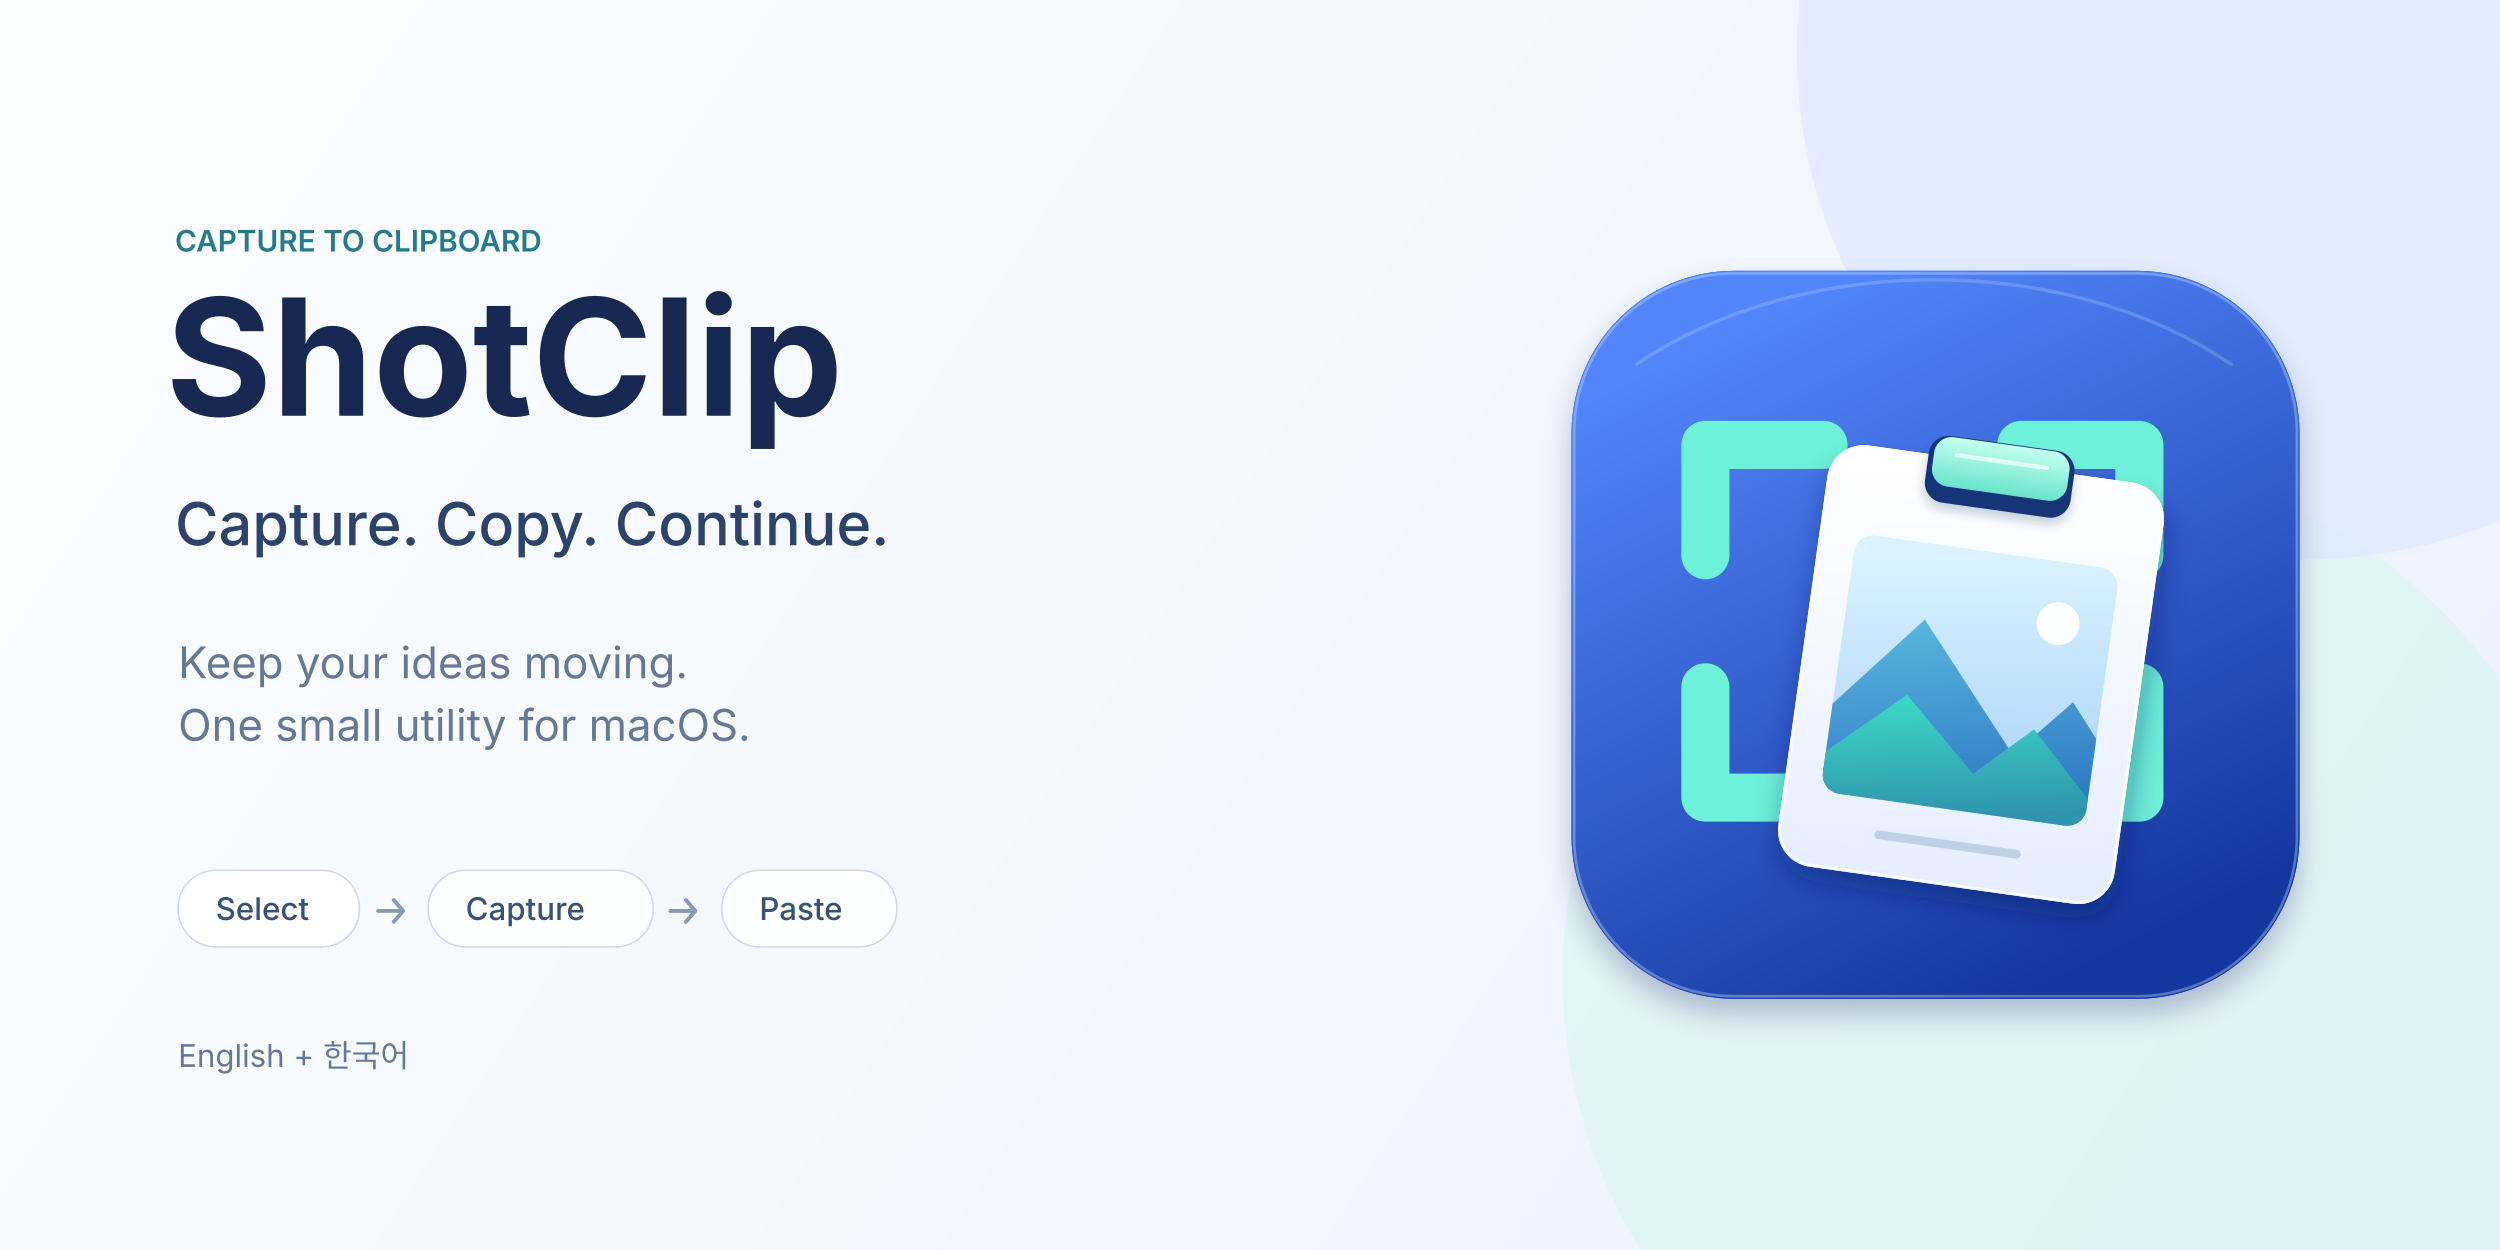
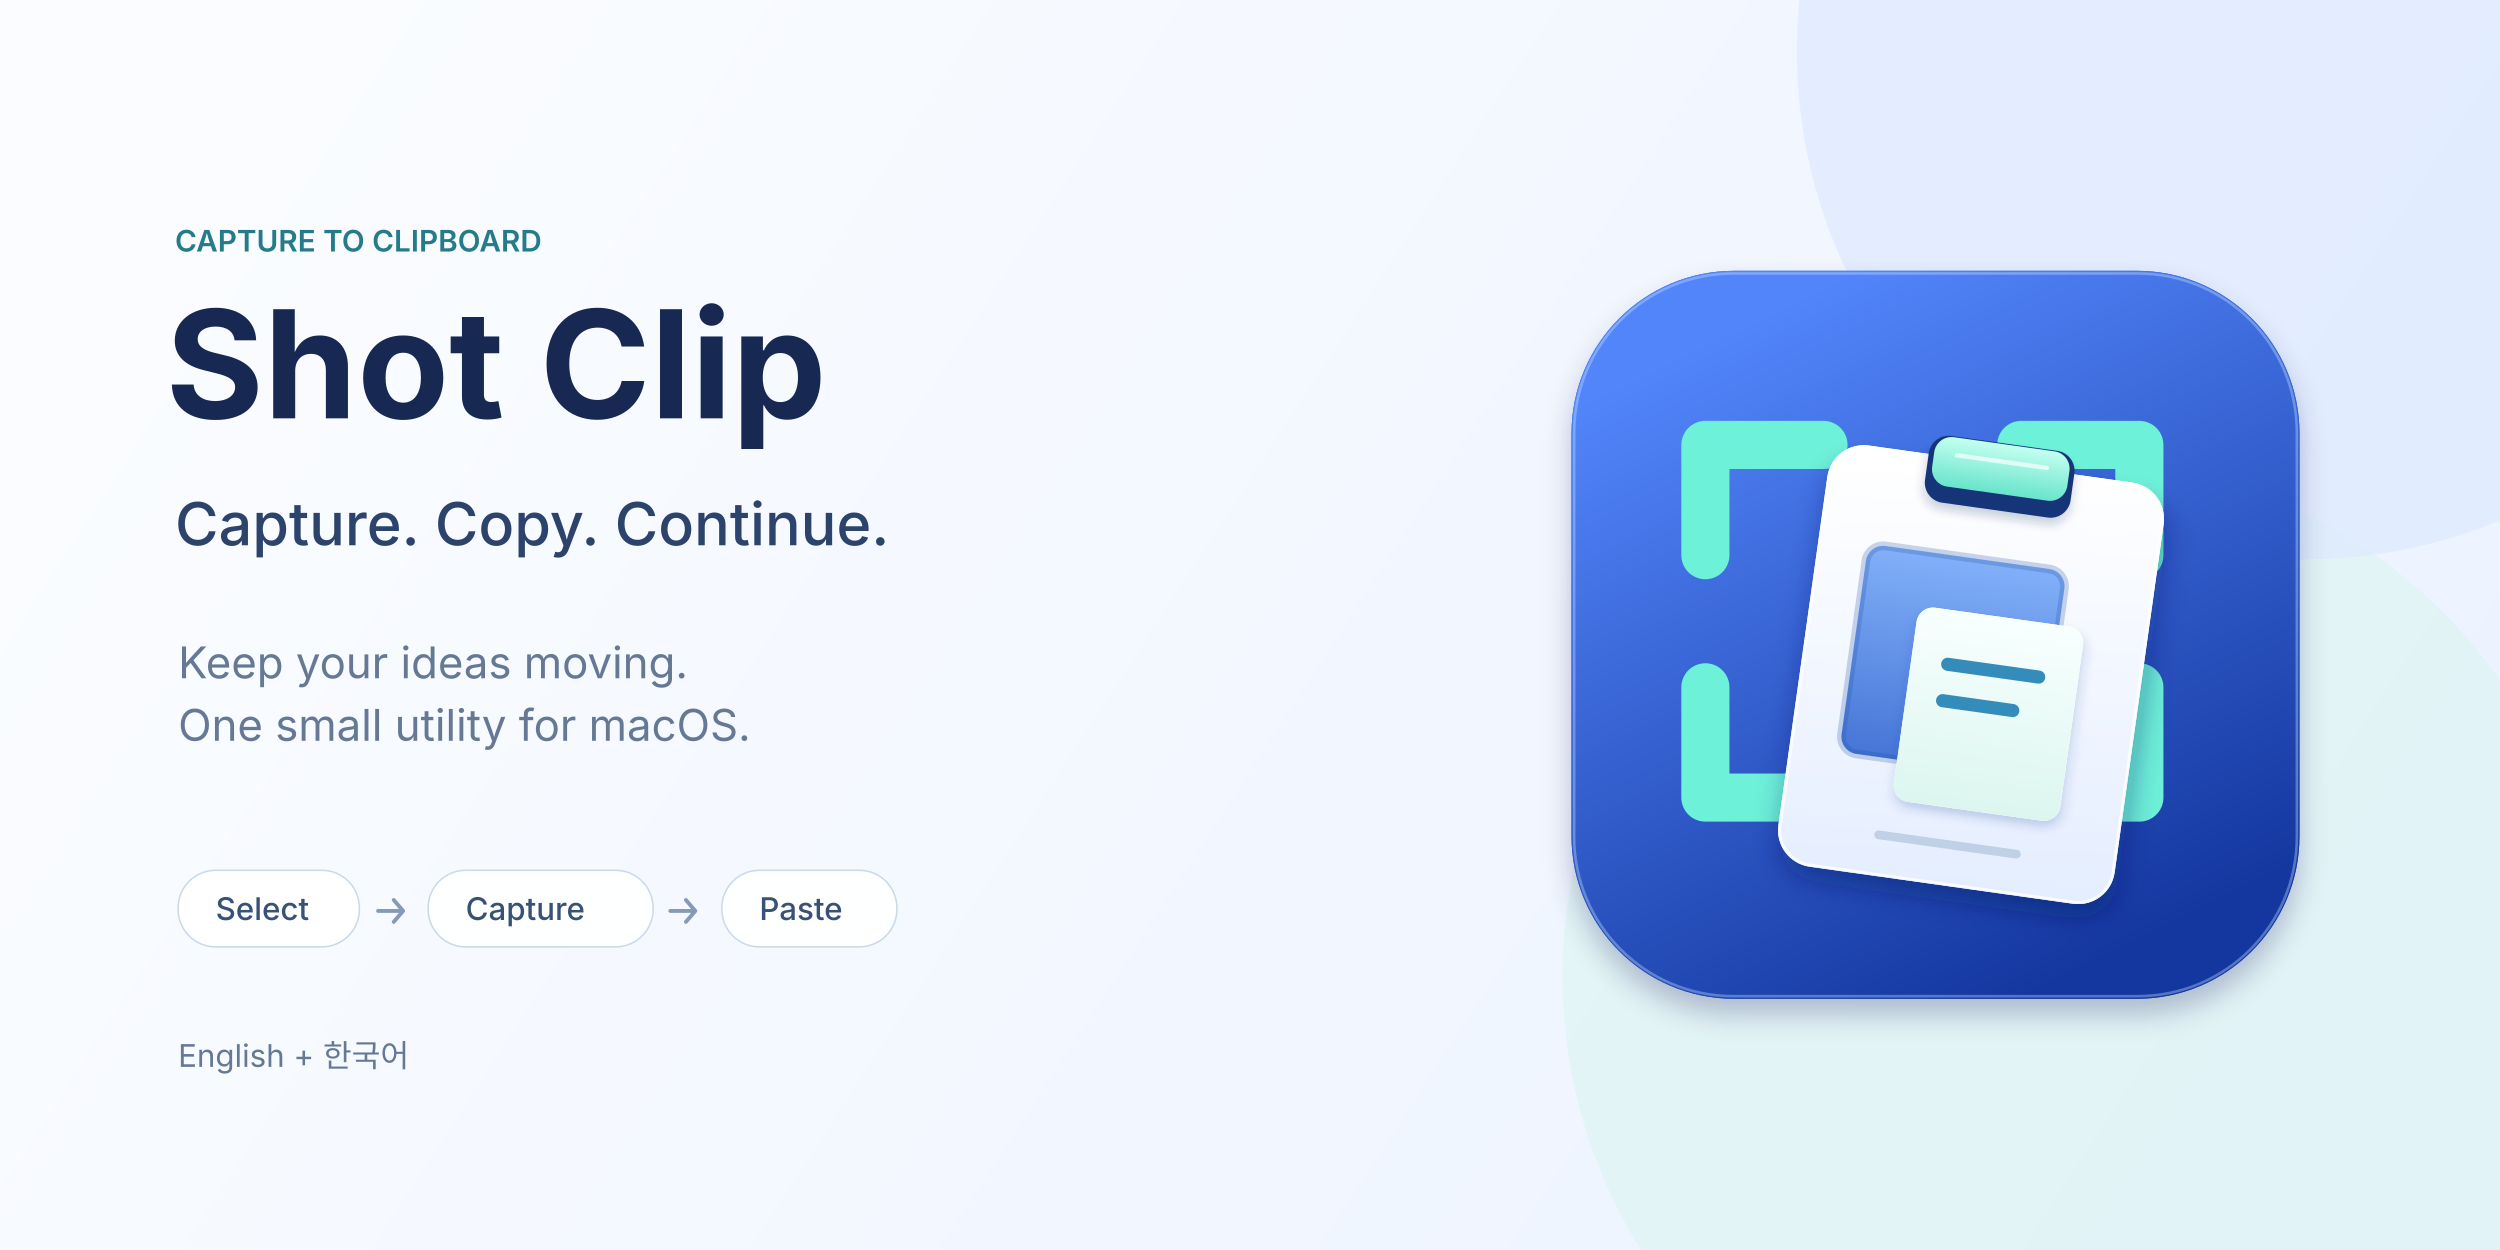
<svg xmlns="http://www.w3.org/2000/svg" width="1600" height="800" viewBox="0 0 1600 800" role="img" aria-labelledby="title description">
  <defs>
    <linearGradient id="gradient1" x1="2.447%" y1="65.451%" x2="97.553%" y2="34.549%">
      <stop stop-color="#FAFCFF" />
      <stop offset="1" stop-color="#ECF3FF" />
    </linearGradient>
    <filter id="shadow2" x="-40%" y="-40%" width="180%" height="180%">
      <feDropShadow dx="0.000" dy="-18.000" stdDeviation="16.000" flood-color="#101A4D" flood-opacity="0.240" />
    </filter>
    <linearGradient id="gradient3" x1="28.081%" y1="94.940%" x2="71.919%" y2="5.060%">
      <stop stop-color="#5285FA" />
      <stop offset="1" stop-color="#14379F" />
    </linearGradient>
    <filter id="shadow4" x="-40%" y="-40%" width="180%" height="180%">
      <feDropShadow dx="5.000" dy="-17.000" stdDeviation="15.000" flood-color="#071D60" flood-opacity="0.380" />
    </filter>
    <linearGradient id="gradient5" x1="45.642%" y1="99.810%" x2="54.358%" y2="0.190%">
      <stop stop-color="#FFFFFF" />
      <stop offset="1" stop-color="#E5EEFF" />
    </linearGradient>
-     <linearGradient id="gradient6" x1="43.041%" y1="99.513%" x2="56.959%" y2="0.487%">
-       <stop stop-color="#DAF3FF" />
-       <stop offset="1" stop-color="#A8D2F9" />
+     <linearGradient id="gradient6" x1="50.000%" y1="100.000%" x2="50.000%" y2="0.000%">
+       <stop stop-color="#82B0F8" />
+       <stop offset="1" stop-color="#4575D7" />
    </linearGradient>
-     <linearGradient id="gradient7" x1="32.899%" y1="96.985%" x2="67.101%" y2="3.015%">
-       <stop stop-color="#57B3DC" />
-       <stop offset="1" stop-color="#2C78C4" />
-     </linearGradient>
-     <linearGradient id="gradient8" x1="28.869%" y1="95.315%" x2="71.131%" y2="4.685%">
-       <stop stop-color="#3DD6C4" />
-       <stop offset="1" stop-color="#2F95AE" />
+     <filter id="shadow7" x="-40%" y="-40%" width="180%" height="180%">
+       <feDropShadow dx="2.000" dy="-7.000" stdDeviation="6.500" flood-color="#183E91" flood-opacity="0.200" />
+     </filter>
+     <linearGradient id="gradient8" x1="50.000%" y1="100.000%" x2="50.000%" y2="0.000%">
+       <stop stop-color="#F8FFFF" />
+       <stop offset="1" stop-color="#DCF6EF" />
    </linearGradient>
    <filter id="shadow9" x="-40%" y="-40%" width="180%" height="180%">
      <feDropShadow dx="0.000" dy="-8.000" stdDeviation="6.000" flood-color="#10245B" flood-opacity="0.200" />
    </filter>
    <linearGradient id="gradient10" x1="50.000%" y1="100.000%" x2="50.000%" y2="0.000%">
      <stop stop-color="#C4FFF0" />
      <stop offset="1" stop-color="#68E4CB" />
    </linearGradient>
  </defs>
  <g transform="translate(0 800) scale(1 -1)">
    <path d="M 0.000 0.000 L 1600.000 0.000 L 1600.000 800.000 L 0.000 800.000 Z M 0.000 0.000" fill="url(#gradient1)" />
    <path d="M 1563.345 -58.345 C 1692.218 70.528 1692.218 279.472 1563.345 408.345 C 1434.472 537.218 1225.528 537.218 1096.655 408.345 C 967.782 279.472 967.782 70.528 1096.655 -58.345 C 1225.528 -187.218 1434.472 -187.218 1563.345 -58.345" fill="#D9F4EF" fill-opacity="0.540" />
    <path d="M 1704.810 537.190 C 1831.730 664.111 1831.730 869.889 1704.810 996.810 C 1577.889 1123.730 1372.111 1123.730 1245.190 996.810 C 1118.270 869.889 1118.270 664.111 1245.190 537.190 C 1372.111 410.270 1577.889 410.270 1704.810 537.190" fill="#DBE7FF" fill-opacity="0.660" />
    <g transform="translate(112.000 639.008) scale(1 -1)">
      <text fill="#267B8B" font-family="-apple-system, BlinkMacSystemFont, 'Segoe UI', sans-serif" font-size="19.000" font-weight="600">CAPTURE TO CLIPBOARD</text>
    </g>
-     <g transform="translate(106.000 533.938) scale(1 -1)">
-       <text fill="#172852" font-family="-apple-system, BlinkMacSystemFont, 'Segoe UI', sans-serif" font-size="104.000" font-weight="700">ShotClip</text>
+     <g transform="translate(106.000 532.250) scale(1 -1)">
+       <text fill="#172852" font-family="-apple-system, BlinkMacSystemFont, 'Segoe UI', sans-serif" font-size="96.000" font-weight="700">Shot Clip</text>
    </g>
    <g transform="translate(112.000 451.016) scale(1 -1)">
      <text fill="#2C446C" font-family="-apple-system, BlinkMacSystemFont, 'Segoe UI', sans-serif" font-size="38.000" font-weight="500">Capture. Copy. Continue.</text>
    </g>
    <g transform="translate(114.000 365.906) scale(1 -1)">
      <text fill="#657894" font-family="-apple-system, BlinkMacSystemFont, 'Segoe UI', sans-serif" font-size="28.000" font-weight="400">Keep your ideas moving.</text>
    </g>
    <g transform="translate(114.000 325.906) scale(1 -1)">
      <text fill="#657894" font-family="-apple-system, BlinkMacSystemFont, 'Segoe UI', sans-serif" font-size="28.000" font-weight="400">One small utility for macOS.</text>
    </g>
    <path d="M 138.000 243.000 C 124.745 243.000 114.000 232.255 114.000 219.000 L 114.000 218.000 C 114.000 204.745 124.745 194.000 138.000 194.000 L 206.000 194.000 C 219.255 194.000 230.000 204.745 230.000 218.000 L 230.000 219.000 C 230.000 232.255 219.255 243.000 206.000 243.000 Z M 138.000 243.000" fill="#FFFFFF" fill-opacity="0.940" />
    <path d="M 138.000 243.000 C 124.745 243.000 114.000 232.255 114.000 219.000 L 114.000 218.000 C 114.000 204.745 124.745 194.000 138.000 194.000 L 206.000 194.000 C 219.255 194.000 230.000 204.745 230.000 218.000 L 230.000 219.000 C 230.000 232.255 219.255 243.000 206.000 243.000 Z M 138.000 243.000" fill="none" stroke="#CAD9EB" stroke-width="1.000" stroke-opacity="1.000" stroke-linecap="round" stroke-linejoin="round" />
    <g transform="translate(138.000 211.219) scale(1 -1)">
      <text fill="#385176" font-family="-apple-system, BlinkMacSystemFont, 'Segoe UI', sans-serif" font-size="20.000" font-weight="500">Select</text>
    </g>
    <path d="M 298.000 243.000 C 284.745 243.000 274.000 232.255 274.000 219.000 L 274.000 218.000 C 274.000 204.745 284.745 194.000 298.000 194.000 L 394.000 194.000 C 407.255 194.000 418.000 204.745 418.000 218.000 L 418.000 219.000 C 418.000 232.255 407.255 243.000 394.000 243.000 Z M 298.000 243.000" fill="#FFFFFF" fill-opacity="0.940" />
    <path d="M 298.000 243.000 C 284.745 243.000 274.000 232.255 274.000 219.000 L 274.000 218.000 C 274.000 204.745 284.745 194.000 298.000 194.000 L 394.000 194.000 C 407.255 194.000 418.000 204.745 418.000 218.000 L 418.000 219.000 C 418.000 232.255 407.255 243.000 394.000 243.000 Z M 298.000 243.000" fill="none" stroke="#CAD9EB" stroke-width="1.000" stroke-opacity="1.000" stroke-linecap="round" stroke-linejoin="round" />
    <g transform="translate(298.000 211.219) scale(1 -1)">
      <text fill="#385176" font-family="-apple-system, BlinkMacSystemFont, 'Segoe UI', sans-serif" font-size="20.000" font-weight="500">Capture</text>
    </g>
    <path d="M 486.000 243.000 C 472.745 243.000 462.000 232.255 462.000 219.000 L 462.000 218.000 C 462.000 204.745 472.745 194.000 486.000 194.000 L 550.000 194.000 C 563.255 194.000 574.000 204.745 574.000 218.000 L 574.000 219.000 C 574.000 232.255 563.255 243.000 550.000 243.000 Z M 486.000 243.000" fill="#FFFFFF" fill-opacity="0.940" />
    <path d="M 486.000 243.000 C 472.745 243.000 462.000 232.255 462.000 219.000 L 462.000 218.000 C 462.000 204.745 472.745 194.000 486.000 194.000 L 550.000 194.000 C 563.255 194.000 574.000 204.745 574.000 218.000 L 574.000 219.000 C 574.000 232.255 563.255 243.000 550.000 243.000 Z M 486.000 243.000" fill="none" stroke="#CAD9EB" stroke-width="1.000" stroke-opacity="1.000" stroke-linecap="round" stroke-linejoin="round" />
    <g transform="translate(486.000 211.219) scale(1 -1)">
      <text fill="#385176" font-family="-apple-system, BlinkMacSystemFont, 'Segoe UI', sans-serif" font-size="20.000" font-weight="500">Paste</text>
    </g>
    <path d="M 242.000 217.000 L 258.000 217.000 L 252.000 224.000 L 258.000 217.000 L 252.000 210.000" fill="none" stroke="#869AB7" stroke-width="2.500" stroke-opacity="1.000" stroke-linecap="round" stroke-linejoin="round" />
    <path d="M 429.000 217.000 L 445.000 217.000 L 439.000 224.000 L 445.000 217.000 L 439.000 210.000" fill="none" stroke="#869AB7" stroke-width="2.500" stroke-opacity="1.000" stroke-linecap="round" stroke-linejoin="round" />
    <g transform="translate(114.000 117.219) scale(1 -1)">
      <text fill="#657894" font-family="-apple-system, BlinkMacSystemFont, 'Segoe UI', sans-serif" font-size="20.000" font-weight="400">English + 한국어</text>
    </g>
    <g transform="translate(952 107) scale(0.56)">
      <g filter="url(#shadow2)">
        <path d="M 282.000 928.000 C 179.276 928.000 96.000 844.724 96.000 742.000 L 96.000 282.000 C 96.000 179.276 179.276 96.000 282.000 96.000 L 742.000 96.000 C 844.724 96.000 928.000 179.276 928.000 282.000 L 928.000 742.000 C 928.000 844.724 844.724 928.000 742.000 928.000 Z M 282.000 928.000" fill="#2554DB" fill-opacity="1.000" />
      </g>
      <path d="M 282.000 928.000 C 179.276 928.000 96.000 844.724 96.000 742.000 L 96.000 282.000 C 96.000 179.276 179.276 96.000 282.000 96.000 L 742.000 96.000 C 844.724 96.000 928.000 179.276 928.000 282.000 L 928.000 742.000 C 928.000 844.724 844.724 928.000 742.000 928.000 Z M 282.000 928.000" fill="url(#gradient3)" />
      <path d="M 281.000 925.000 C 180.485 925.000 99.000 843.515 99.000 743.000 L 99.000 281.000 C 99.000 180.485 180.485 99.000 281.000 99.000 L 743.000 99.000 C 843.515 99.000 925.000 180.485 925.000 281.000 L 925.000 743.000 C 925.000 843.515 843.515 925.000 743.000 925.000 Z M 281.000 925.000" fill="none" stroke="#D1E8FF" stroke-width="3.000" stroke-opacity="0.350" stroke-linecap="round" stroke-linejoin="round" />
-       <path d="M 170.000 821.000 C 360.000 950.000 660.000 950.000 850.000 821.000" fill="none" stroke="#E2F1FF" stroke-width="4.000" stroke-opacity="0.200" stroke-linecap="round" stroke-linejoin="round" />
      <path d="M 384.000 729.000 L 249.000 729.000 L 249.000 603.000" fill="none" stroke="#6EF1D9" stroke-width="55.000" stroke-opacity="1.000" stroke-linecap="round" stroke-linejoin="round" />
      <path d="M 610.000 729.000 L 745.000 729.000 L 745.000 603.000" fill="none" stroke="#6EF1D9" stroke-width="55.000" stroke-opacity="1.000" stroke-linecap="round" stroke-linejoin="round" />
      <path d="M 384.000 326.000 L 249.000 326.000 L 249.000 452.000" fill="none" stroke="#6EF1D9" stroke-width="55.000" stroke-opacity="1.000" stroke-linecap="round" stroke-linejoin="round" />
      <path d="M 610.000 326.000 L 745.000 326.000 L 745.000 452.000" fill="none" stroke="#6EF1D9" stroke-width="55.000" stroke-opacity="1.000" stroke-linecap="round" stroke-linejoin="round" />
      <g transform="translate(564 476) rotate(-8) translate(-564 -476)">
        <g filter="url(#shadow4)">
          <path d="M 402.000 708.000 C 378.804 708.000 360.000 689.196 360.000 666.000 L 360.000 264.000 C 360.000 240.804 378.804 222.000 402.000 222.000 L 706.000 222.000 C 729.196 222.000 748.000 240.804 748.000 264.000 L 748.000 666.000 C 748.000 689.196 729.196 708.000 706.000 708.000 Z M 402.000 708.000" fill="#FFFFFF" fill-opacity="1.000" />
        </g>
        <path d="M 402.000 708.000 C 378.804 708.000 360.000 689.196 360.000 666.000 L 360.000 264.000 C 360.000 240.804 378.804 222.000 402.000 222.000 L 706.000 222.000 C 729.196 222.000 748.000 240.804 748.000 264.000 L 748.000 666.000 C 748.000 689.196 729.196 708.000 706.000 708.000 Z M 402.000 708.000" fill="url(#gradient5)" />
        <path d="M 402.000 706.000 C 379.909 706.000 362.000 688.091 362.000 666.000 L 362.000 264.000 C 362.000 241.909 379.909 224.000 402.000 224.000 L 706.000 224.000 C 728.091 224.000 746.000 241.909 746.000 264.000 L 746.000 666.000 C 746.000 688.091 728.091 706.000 706.000 706.000 Z M 402.000 706.000" fill="none" stroke="#FFFFFF" stroke-width="3.000" stroke-opacity="0.780" stroke-linecap="round" stroke-linejoin="round" />
-         <path d="M 424.000 607.000 C 411.850 607.000 402.000 597.150 402.000 585.000 L 402.000 331.000 C 402.000 318.850 411.850 309.000 424.000 309.000 L 684.000 309.000 C 696.150 309.000 706.000 318.850 706.000 331.000 L 706.000 585.000 C 706.000 597.150 696.150 607.000 684.000 607.000 Z M 424.000 607.000" fill="url(#gradient6)" />
-         <clipPath id="pictureClip">
-           <path d="M 424.000 607.000 C 411.850 607.000 402.000 597.150 402.000 585.000 L 402.000 331.000 C 402.000 318.850 411.850 309.000 424.000 309.000 L 684.000 309.000 C 696.150 309.000 706.000 318.850 706.000 331.000 L 706.000 585.000 C 706.000 597.150 696.150 607.000 684.000 607.000 Z M 424.000 607.000" />
-         </clipPath>
-         <g clip-path="url(#pictureClip)">
-           <path d="M 661.824 519.176 C 671.392 528.744 671.392 544.256 661.824 553.824 C 652.256 563.392 636.744 563.392 627.176 553.824 C 617.608 544.256 617.608 528.744 627.176 519.176 C 636.744 509.608 652.256 509.608 661.824 519.176" fill="#FFFFFF" fill-opacity="0.940" />
-           <path d="M 396.000 313.000 L 396.000 403.000 L 493.000 520.000 L 614.000 381.000 L 674.000 450.000 L 722.000 393.000 L 722.000 313.000 Z M 396.000 313.000" fill="url(#gradient7)" />
-           <path d="M 396.000 309.000 L 396.000 350.000 L 485.000 432.000 L 572.000 353.000 L 634.000 413.000 L 719.000 330.000 L 719.000 309.000 Z M 396.000 309.000" fill="url(#gradient8)" />
+         <path d="M 437.000 597.000 C 425.954 597.000 417.000 588.046 417.000 577.000 L 417.000 377.000 C 417.000 365.954 425.954 357.000 437.000 357.000 L 626.000 357.000 C 637.046 357.000 646.000 365.954 646.000 377.000 L 646.000 577.000 C 646.000 588.046 637.046 597.000 626.000 597.000 Z M 437.000 597.000" fill="url(#gradient6)" />
+         <path d="M 437.000 597.000 C 425.954 597.000 417.000 588.046 417.000 577.000 L 417.000 377.000 C 417.000 365.954 425.954 357.000 437.000 357.000 L 626.000 357.000 C 637.046 357.000 646.000 365.954 646.000 377.000 L 646.000 577.000 C 646.000 588.046 637.046 597.000 626.000 597.000 Z M 437.000 597.000" fill="none" stroke="#2450A4" stroke-width="10.000" stroke-opacity="0.240" stroke-linecap="round" stroke-linejoin="round" />
+         <g filter="url(#shadow7)">
+           <path d="M 503.000 535.000 C 492.507 535.000 484.000 526.493 484.000 516.000 L 484.000 330.000 C 484.000 319.507 492.507 311.000 503.000 311.000 L 657.000 311.000 C 667.493 311.000 676.000 319.507 676.000 330.000 L 676.000 516.000 C 676.000 526.493 667.493 535.000 657.000 535.000 Z M 503.000 535.000" fill="#FFFFFF" fill-opacity="1.000" />
        </g>
+         <path d="M 503.000 535.000 C 492.507 535.000 484.000 526.493 484.000 516.000 L 484.000 330.000 C 484.000 319.507 492.507 311.000 503.000 311.000 L 657.000 311.000 C 667.493 311.000 676.000 319.507 676.000 330.000 L 676.000 516.000 C 676.000 526.493 667.493 535.000 657.000 535.000 Z M 503.000 535.000" fill="url(#gradient8)" />
+         <path d="M 526.000 473.000 L 631.000 473.000" fill="none" stroke="#338CBA" stroke-width="15.000" stroke-opacity="1.000" stroke-linecap="round" stroke-linejoin="round" />
+         <path d="M 526.000 431.000 L 607.000 431.000" fill="none" stroke="#338CBA" stroke-width="15.000" stroke-opacity="1.000" stroke-linecap="round" stroke-linejoin="round" />
        <path d="M 475.000 274.000 C 472.239 274.000 470.000 271.761 470.000 269.000 L 470.000 269.000 C 470.000 266.239 472.239 264.000 475.000 264.000 L 634.000 264.000 C 636.761 264.000 639.000 266.239 639.000 269.000 L 639.000 269.000 C 639.000 271.761 636.761 274.000 634.000 274.000 Z M 475.000 274.000" fill="#C0D0E6" fill-opacity="1.000" />
        <g filter="url(#shadow9)">
          <path d="M 494.000 732.000 C 481.298 732.000 471.000 721.702 471.000 709.000 L 471.000 678.000 C 471.000 665.298 481.298 655.000 494.000 655.000 L 616.000 655.000 C 628.702 655.000 639.000 665.298 639.000 678.000 L 639.000 709.000 C 639.000 721.702 628.702 732.000 616.000 732.000 Z M 494.000 732.000" fill="#123479" fill-opacity="1.000" />
        </g>
        <path d="M 497.000 731.000 C 485.954 731.000 477.000 722.046 477.000 711.000 L 477.000 694.000 C 477.000 682.954 485.954 674.000 497.000 674.000 L 613.000 674.000 C 624.046 674.000 633.000 682.954 633.000 694.000 L 633.000 711.000 C 633.000 722.046 624.046 731.000 613.000 731.000 Z M 497.000 731.000" fill="url(#gradient10)" />
        <path d="M 503.000 711.000 L 607.000 711.000" fill="none" stroke="#FFFFFF" stroke-width="5.000" stroke-opacity="0.680" stroke-linecap="round" stroke-linejoin="round" />
      </g>
    </g>
  </g>
</svg>
